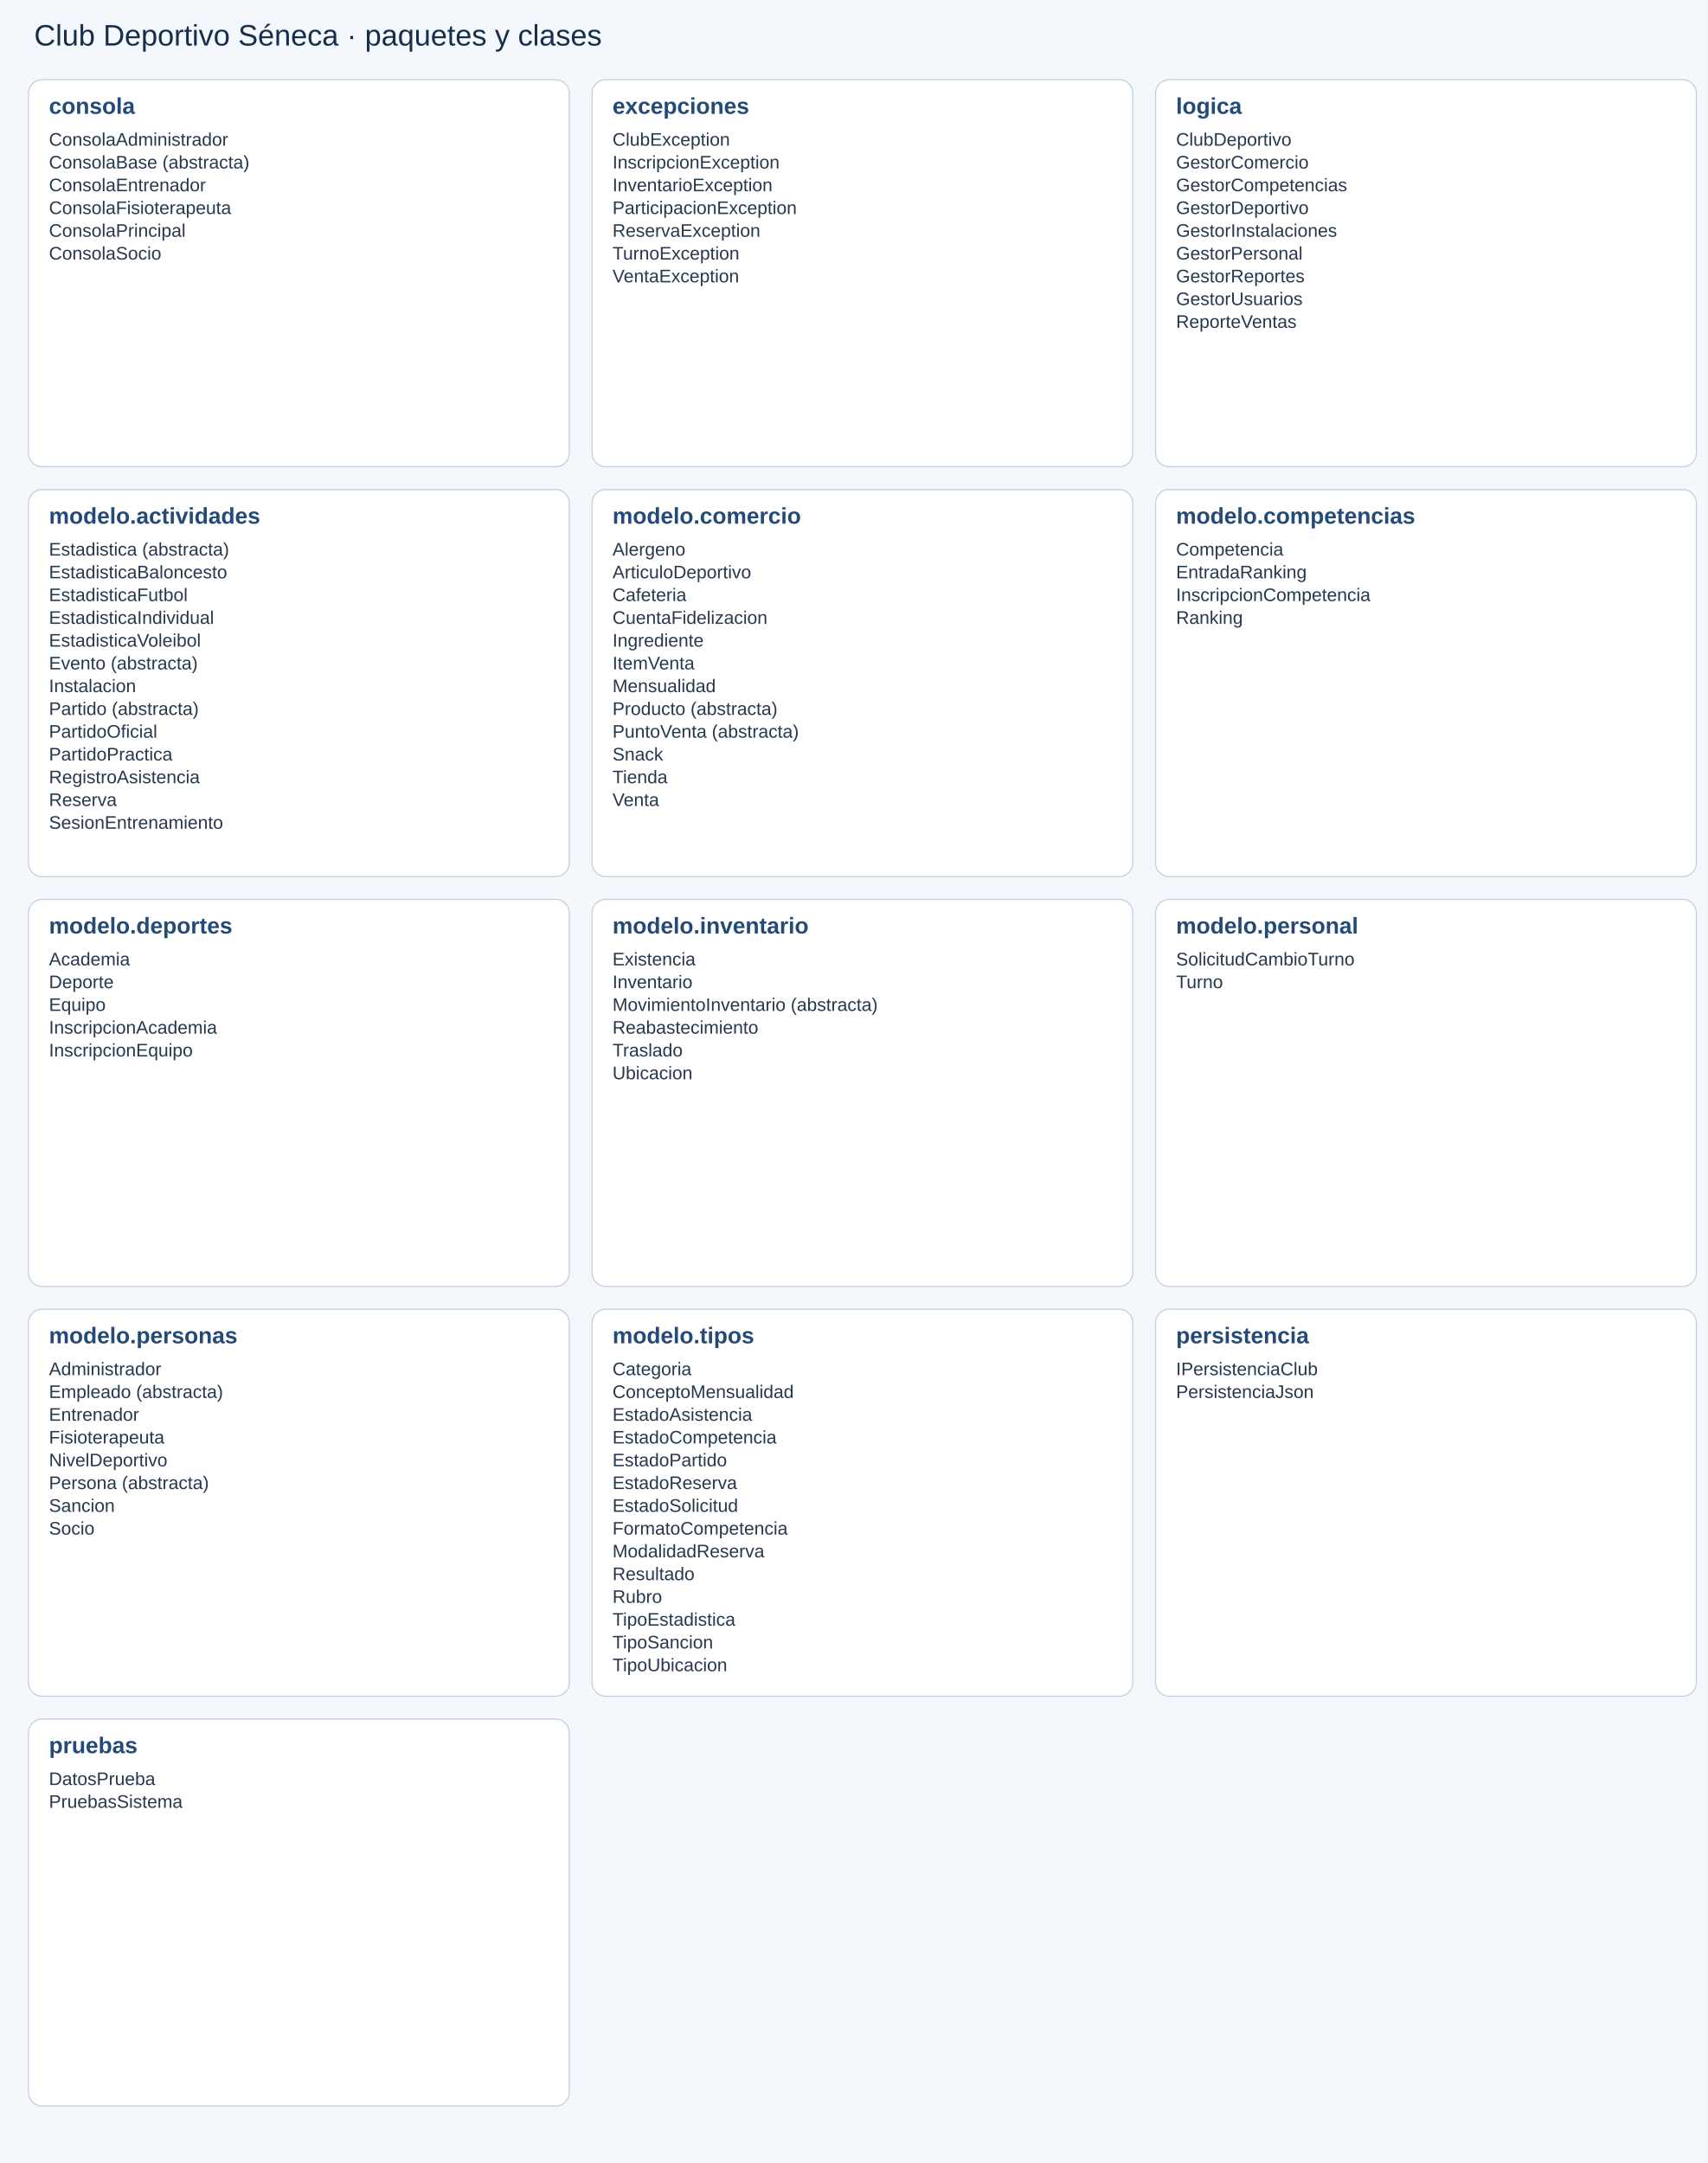
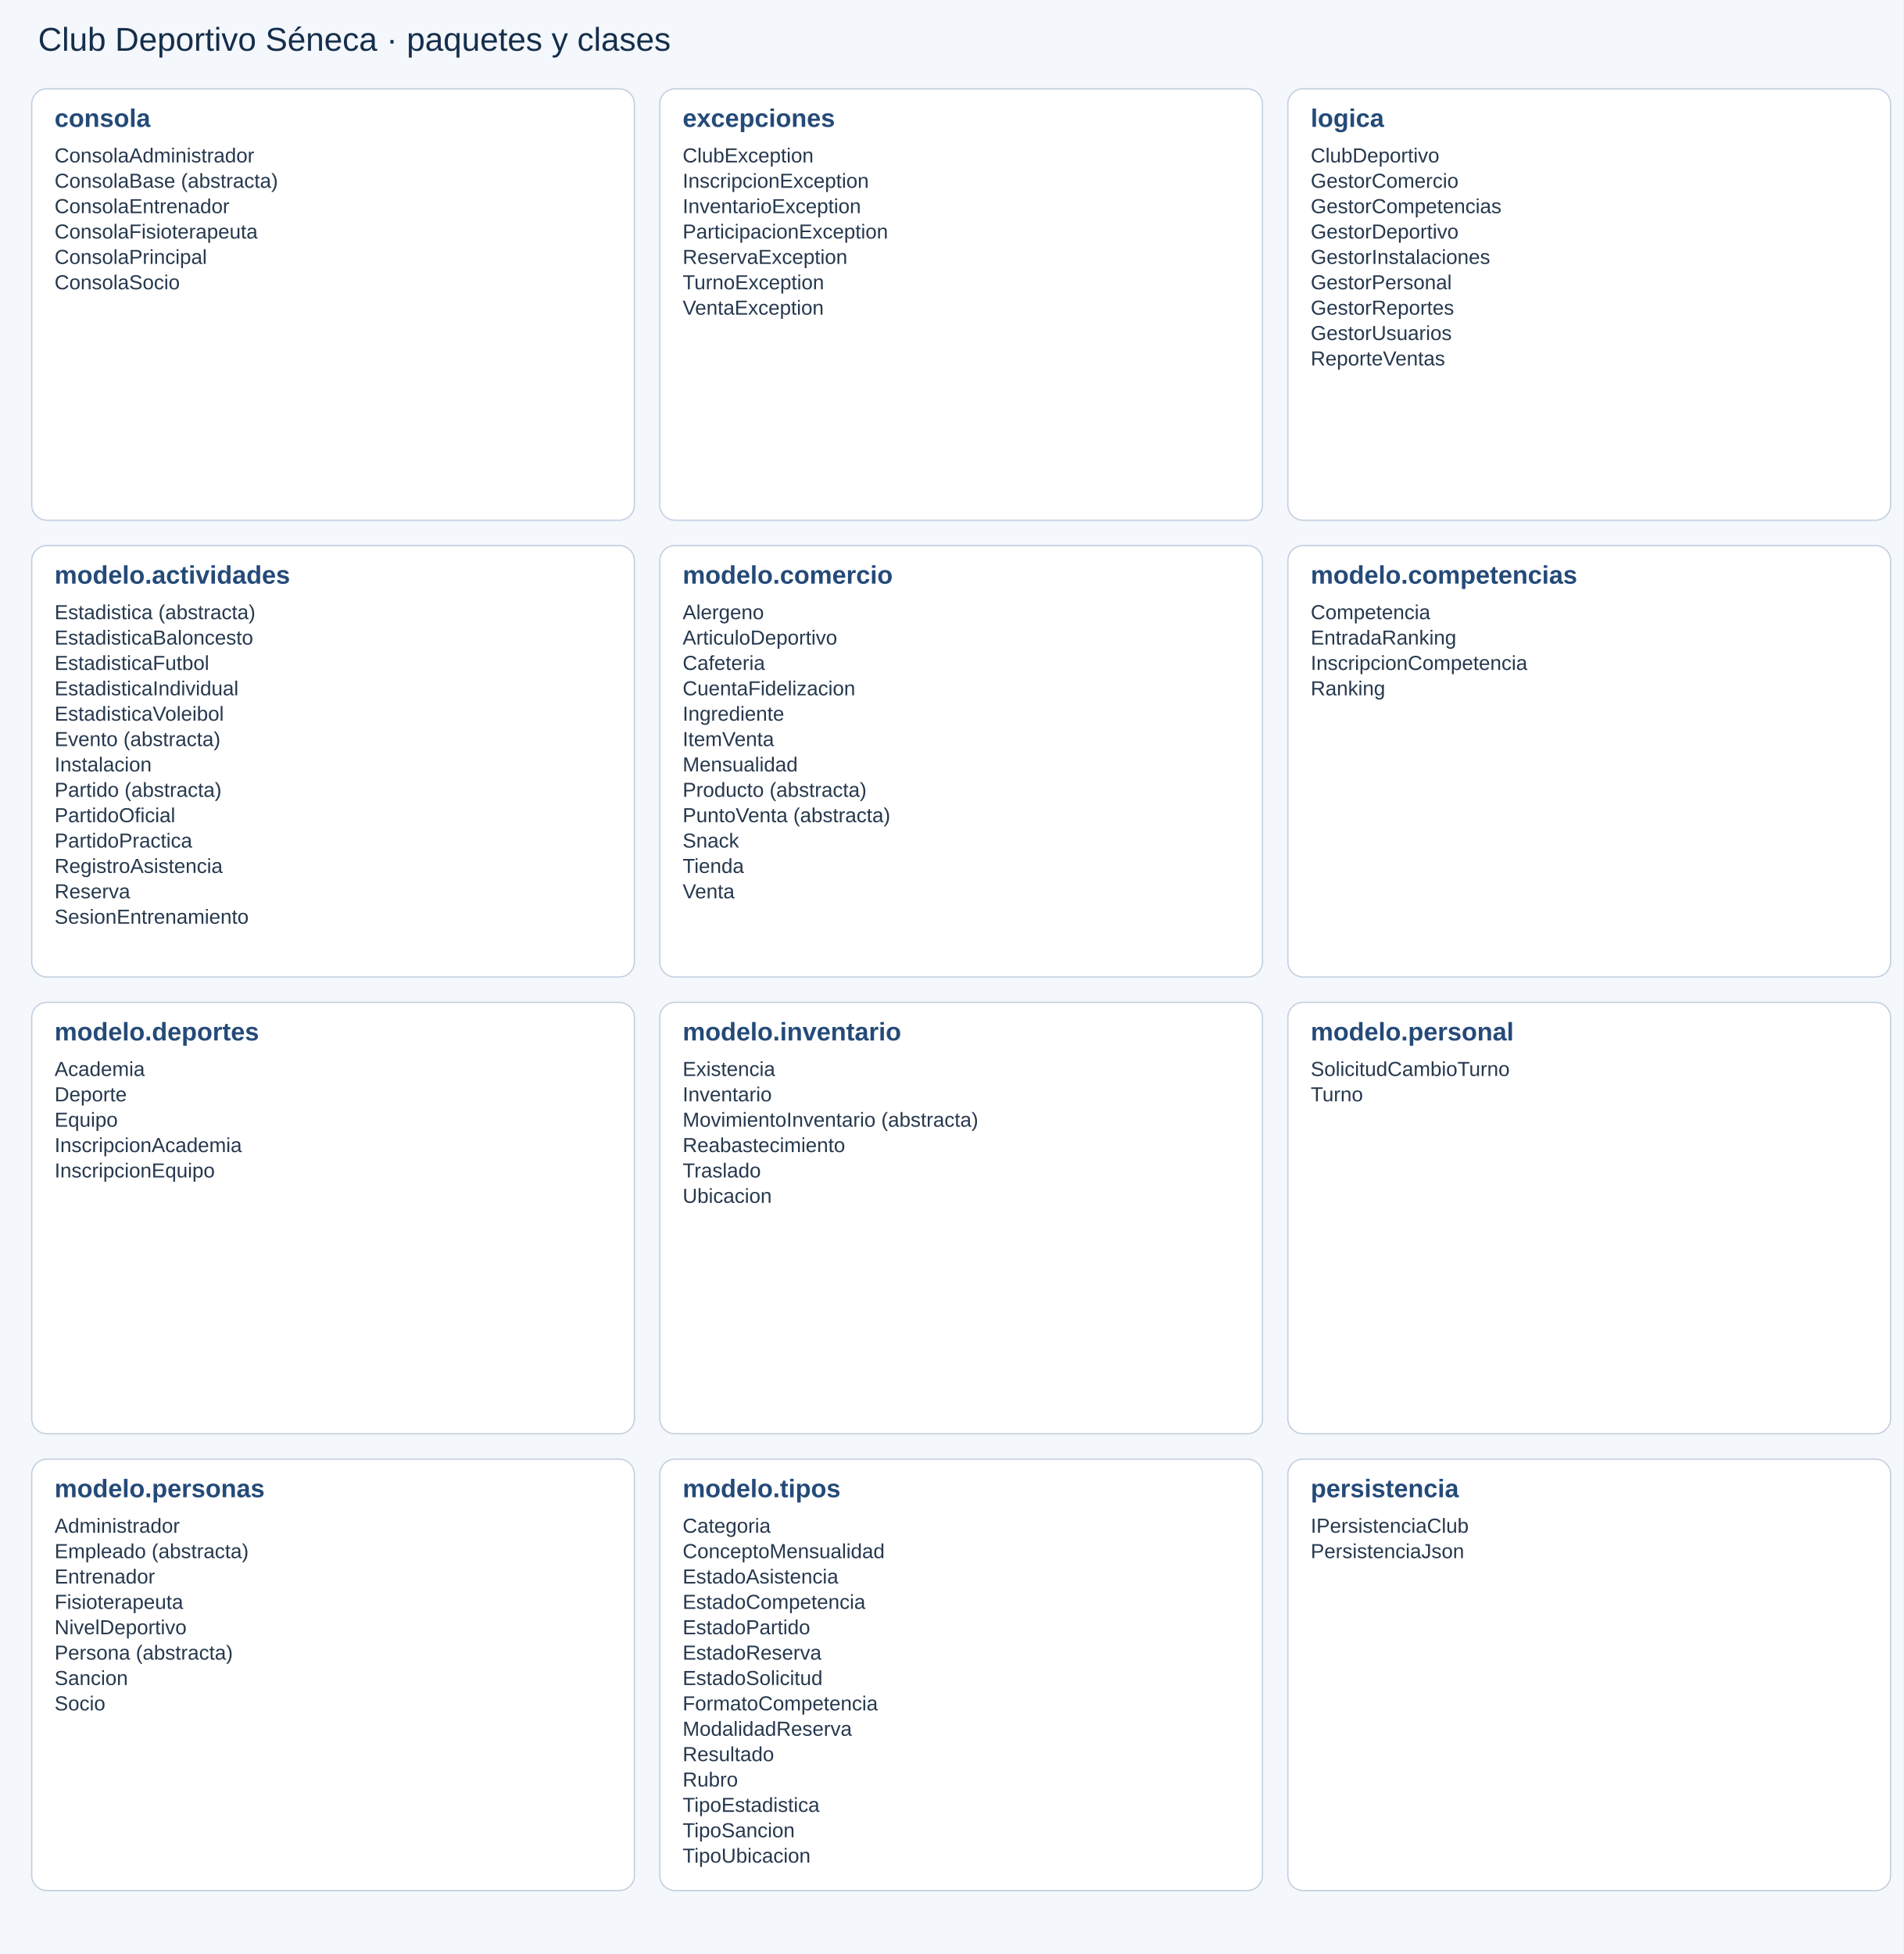
- <svg xmlns="http://www.w3.org/2000/svg" width="1500" height="1900" viewBox="0 0 1500 1900">
+ <svg xmlns="http://www.w3.org/2000/svg" width="1500" height="1540" viewBox="0 0 1500 1540">
  <rect width="100%" height="100%" fill="#f4f7fb" />
  <text x="30" y="40" font-family="Arial" font-size="26" fill="#152e4b">Club Deportivo Séneca · paquetes y clases</text>
  <rect x="25" y="70" width="475" height="340" rx="12" fill="white" stroke="#c2cfdf" />
  <text x="43" y="100" font-family="Arial" font-size="20" font-weight="bold" fill="#244a78">consola</text>
  <text x="43" y="128" font-family="Arial" font-size="16" fill="#26384d">ConsolaAdministrador</text>
  <text x="43" y="148" font-family="Arial" font-size="16" fill="#26384d">ConsolaBase (abstracta)</text>
  <text x="43" y="168" font-family="Arial" font-size="16" fill="#26384d">ConsolaEntrenador</text>
  <text x="43" y="188" font-family="Arial" font-size="16" fill="#26384d">ConsolaFisioterapeuta</text>
  <text x="43" y="208" font-family="Arial" font-size="16" fill="#26384d">ConsolaPrincipal</text>
  <text x="43" y="228" font-family="Arial" font-size="16" fill="#26384d">ConsolaSocio</text>
  <rect x="520" y="70" width="475" height="340" rx="12" fill="white" stroke="#c2cfdf" />
  <text x="538" y="100" font-family="Arial" font-size="20" font-weight="bold" fill="#244a78">excepciones</text>
  <text x="538" y="128" font-family="Arial" font-size="16" fill="#26384d">ClubException</text>
  <text x="538" y="148" font-family="Arial" font-size="16" fill="#26384d">InscripcionException</text>
  <text x="538" y="168" font-family="Arial" font-size="16" fill="#26384d">InventarioException</text>
  <text x="538" y="188" font-family="Arial" font-size="16" fill="#26384d">ParticipacionException</text>
  <text x="538" y="208" font-family="Arial" font-size="16" fill="#26384d">ReservaException</text>
  <text x="538" y="228" font-family="Arial" font-size="16" fill="#26384d">TurnoException</text>
  <text x="538" y="248" font-family="Arial" font-size="16" fill="#26384d">VentaException</text>
  <rect x="1015" y="70" width="475" height="340" rx="12" fill="white" stroke="#c2cfdf" />
  <text x="1033" y="100" font-family="Arial" font-size="20" font-weight="bold" fill="#244a78">logica</text>
  <text x="1033" y="128" font-family="Arial" font-size="16" fill="#26384d">ClubDeportivo</text>
  <text x="1033" y="148" font-family="Arial" font-size="16" fill="#26384d">GestorComercio</text>
  <text x="1033" y="168" font-family="Arial" font-size="16" fill="#26384d">GestorCompetencias</text>
  <text x="1033" y="188" font-family="Arial" font-size="16" fill="#26384d">GestorDeportivo</text>
  <text x="1033" y="208" font-family="Arial" font-size="16" fill="#26384d">GestorInstalaciones</text>
  <text x="1033" y="228" font-family="Arial" font-size="16" fill="#26384d">GestorPersonal</text>
  <text x="1033" y="248" font-family="Arial" font-size="16" fill="#26384d">GestorReportes</text>
  <text x="1033" y="268" font-family="Arial" font-size="16" fill="#26384d">GestorUsuarios</text>
  <text x="1033" y="288" font-family="Arial" font-size="16" fill="#26384d">ReporteVentas</text>
  <rect x="25" y="430" width="475" height="340" rx="12" fill="white" stroke="#c2cfdf" />
  <text x="43" y="460" font-family="Arial" font-size="20" font-weight="bold" fill="#244a78">modelo.actividades</text>
  <text x="43" y="488" font-family="Arial" font-size="16" fill="#26384d">Estadistica (abstracta)</text>
  <text x="43" y="508" font-family="Arial" font-size="16" fill="#26384d">EstadisticaBaloncesto</text>
  <text x="43" y="528" font-family="Arial" font-size="16" fill="#26384d">EstadisticaFutbol</text>
  <text x="43" y="548" font-family="Arial" font-size="16" fill="#26384d">EstadisticaIndividual</text>
  <text x="43" y="568" font-family="Arial" font-size="16" fill="#26384d">EstadisticaVoleibol</text>
  <text x="43" y="588" font-family="Arial" font-size="16" fill="#26384d">Evento (abstracta)</text>
  <text x="43" y="608" font-family="Arial" font-size="16" fill="#26384d">Instalacion</text>
  <text x="43" y="628" font-family="Arial" font-size="16" fill="#26384d">Partido (abstracta)</text>
  <text x="43" y="648" font-family="Arial" font-size="16" fill="#26384d">PartidoOficial</text>
  <text x="43" y="668" font-family="Arial" font-size="16" fill="#26384d">PartidoPractica</text>
  <text x="43" y="688" font-family="Arial" font-size="16" fill="#26384d">RegistroAsistencia</text>
  <text x="43" y="708" font-family="Arial" font-size="16" fill="#26384d">Reserva</text>
  <text x="43" y="728" font-family="Arial" font-size="16" fill="#26384d">SesionEntrenamiento</text>
  <rect x="520" y="430" width="475" height="340" rx="12" fill="white" stroke="#c2cfdf" />
  <text x="538" y="460" font-family="Arial" font-size="20" font-weight="bold" fill="#244a78">modelo.comercio</text>
  <text x="538" y="488" font-family="Arial" font-size="16" fill="#26384d">Alergeno</text>
  <text x="538" y="508" font-family="Arial" font-size="16" fill="#26384d">ArticuloDeportivo</text>
  <text x="538" y="528" font-family="Arial" font-size="16" fill="#26384d">Cafeteria</text>
  <text x="538" y="548" font-family="Arial" font-size="16" fill="#26384d">CuentaFidelizacion</text>
  <text x="538" y="568" font-family="Arial" font-size="16" fill="#26384d">Ingrediente</text>
  <text x="538" y="588" font-family="Arial" font-size="16" fill="#26384d">ItemVenta</text>
  <text x="538" y="608" font-family="Arial" font-size="16" fill="#26384d">Mensualidad</text>
  <text x="538" y="628" font-family="Arial" font-size="16" fill="#26384d">Producto (abstracta)</text>
  <text x="538" y="648" font-family="Arial" font-size="16" fill="#26384d">PuntoVenta (abstracta)</text>
  <text x="538" y="668" font-family="Arial" font-size="16" fill="#26384d">Snack</text>
  <text x="538" y="688" font-family="Arial" font-size="16" fill="#26384d">Tienda</text>
  <text x="538" y="708" font-family="Arial" font-size="16" fill="#26384d">Venta</text>
  <rect x="1015" y="430" width="475" height="340" rx="12" fill="white" stroke="#c2cfdf" />
  <text x="1033" y="460" font-family="Arial" font-size="20" font-weight="bold" fill="#244a78">modelo.competencias</text>
  <text x="1033" y="488" font-family="Arial" font-size="16" fill="#26384d">Competencia</text>
  <text x="1033" y="508" font-family="Arial" font-size="16" fill="#26384d">EntradaRanking</text>
  <text x="1033" y="528" font-family="Arial" font-size="16" fill="#26384d">InscripcionCompetencia</text>
  <text x="1033" y="548" font-family="Arial" font-size="16" fill="#26384d">Ranking</text>
  <rect x="25" y="790" width="475" height="340" rx="12" fill="white" stroke="#c2cfdf" />
  <text x="43" y="820" font-family="Arial" font-size="20" font-weight="bold" fill="#244a78">modelo.deportes</text>
  <text x="43" y="848" font-family="Arial" font-size="16" fill="#26384d">Academia</text>
  <text x="43" y="868" font-family="Arial" font-size="16" fill="#26384d">Deporte</text>
  <text x="43" y="888" font-family="Arial" font-size="16" fill="#26384d">Equipo</text>
  <text x="43" y="908" font-family="Arial" font-size="16" fill="#26384d">InscripcionAcademia</text>
  <text x="43" y="928" font-family="Arial" font-size="16" fill="#26384d">InscripcionEquipo</text>
  <rect x="520" y="790" width="475" height="340" rx="12" fill="white" stroke="#c2cfdf" />
  <text x="538" y="820" font-family="Arial" font-size="20" font-weight="bold" fill="#244a78">modelo.inventario</text>
  <text x="538" y="848" font-family="Arial" font-size="16" fill="#26384d">Existencia</text>
  <text x="538" y="868" font-family="Arial" font-size="16" fill="#26384d">Inventario</text>
  <text x="538" y="888" font-family="Arial" font-size="16" fill="#26384d">MovimientoInventario (abstracta)</text>
  <text x="538" y="908" font-family="Arial" font-size="16" fill="#26384d">Reabastecimiento</text>
  <text x="538" y="928" font-family="Arial" font-size="16" fill="#26384d">Traslado</text>
  <text x="538" y="948" font-family="Arial" font-size="16" fill="#26384d">Ubicacion</text>
  <rect x="1015" y="790" width="475" height="340" rx="12" fill="white" stroke="#c2cfdf" />
  <text x="1033" y="820" font-family="Arial" font-size="20" font-weight="bold" fill="#244a78">modelo.personal</text>
  <text x="1033" y="848" font-family="Arial" font-size="16" fill="#26384d">SolicitudCambioTurno</text>
  <text x="1033" y="868" font-family="Arial" font-size="16" fill="#26384d">Turno</text>
  <rect x="25" y="1150" width="475" height="340" rx="12" fill="white" stroke="#c2cfdf" />
  <text x="43" y="1180" font-family="Arial" font-size="20" font-weight="bold" fill="#244a78">modelo.personas</text>
  <text x="43" y="1208" font-family="Arial" font-size="16" fill="#26384d">Administrador</text>
  <text x="43" y="1228" font-family="Arial" font-size="16" fill="#26384d">Empleado (abstracta)</text>
  <text x="43" y="1248" font-family="Arial" font-size="16" fill="#26384d">Entrenador</text>
  <text x="43" y="1268" font-family="Arial" font-size="16" fill="#26384d">Fisioterapeuta</text>
  <text x="43" y="1288" font-family="Arial" font-size="16" fill="#26384d">NivelDeportivo</text>
  <text x="43" y="1308" font-family="Arial" font-size="16" fill="#26384d">Persona (abstracta)</text>
  <text x="43" y="1328" font-family="Arial" font-size="16" fill="#26384d">Sancion</text>
  <text x="43" y="1348" font-family="Arial" font-size="16" fill="#26384d">Socio</text>
  <rect x="520" y="1150" width="475" height="340" rx="12" fill="white" stroke="#c2cfdf" />
  <text x="538" y="1180" font-family="Arial" font-size="20" font-weight="bold" fill="#244a78">modelo.tipos</text>
  <text x="538" y="1208" font-family="Arial" font-size="16" fill="#26384d">Categoria</text>
  <text x="538" y="1228" font-family="Arial" font-size="16" fill="#26384d">ConceptoMensualidad</text>
  <text x="538" y="1248" font-family="Arial" font-size="16" fill="#26384d">EstadoAsistencia</text>
  <text x="538" y="1268" font-family="Arial" font-size="16" fill="#26384d">EstadoCompetencia</text>
  <text x="538" y="1288" font-family="Arial" font-size="16" fill="#26384d">EstadoPartido</text>
  <text x="538" y="1308" font-family="Arial" font-size="16" fill="#26384d">EstadoReserva</text>
  <text x="538" y="1328" font-family="Arial" font-size="16" fill="#26384d">EstadoSolicitud</text>
  <text x="538" y="1348" font-family="Arial" font-size="16" fill="#26384d">FormatoCompetencia</text>
  <text x="538" y="1368" font-family="Arial" font-size="16" fill="#26384d">ModalidadReserva</text>
  <text x="538" y="1388" font-family="Arial" font-size="16" fill="#26384d">Resultado</text>
  <text x="538" y="1408" font-family="Arial" font-size="16" fill="#26384d">Rubro</text>
  <text x="538" y="1428" font-family="Arial" font-size="16" fill="#26384d">TipoEstadistica</text>
  <text x="538" y="1448" font-family="Arial" font-size="16" fill="#26384d">TipoSancion</text>
  <text x="538" y="1468" font-family="Arial" font-size="16" fill="#26384d">TipoUbicacion</text>
  <rect x="1015" y="1150" width="475" height="340" rx="12" fill="white" stroke="#c2cfdf" />
  <text x="1033" y="1180" font-family="Arial" font-size="20" font-weight="bold" fill="#244a78">persistencia</text>
  <text x="1033" y="1208" font-family="Arial" font-size="16" fill="#26384d">IPersistenciaClub</text>
  <text x="1033" y="1228" font-family="Arial" font-size="16" fill="#26384d">PersistenciaJson</text>
-   <rect x="25" y="1510" width="475" height="340" rx="12" fill="white" stroke="#c2cfdf" />
-   <text x="43" y="1540" font-family="Arial" font-size="20" font-weight="bold" fill="#244a78">pruebas</text>
-   <text x="43" y="1568" font-family="Arial" font-size="16" fill="#26384d">DatosPrueba</text>
-   <text x="43" y="1588" font-family="Arial" font-size="16" fill="#26384d">PruebasSistema</text>
</svg>
